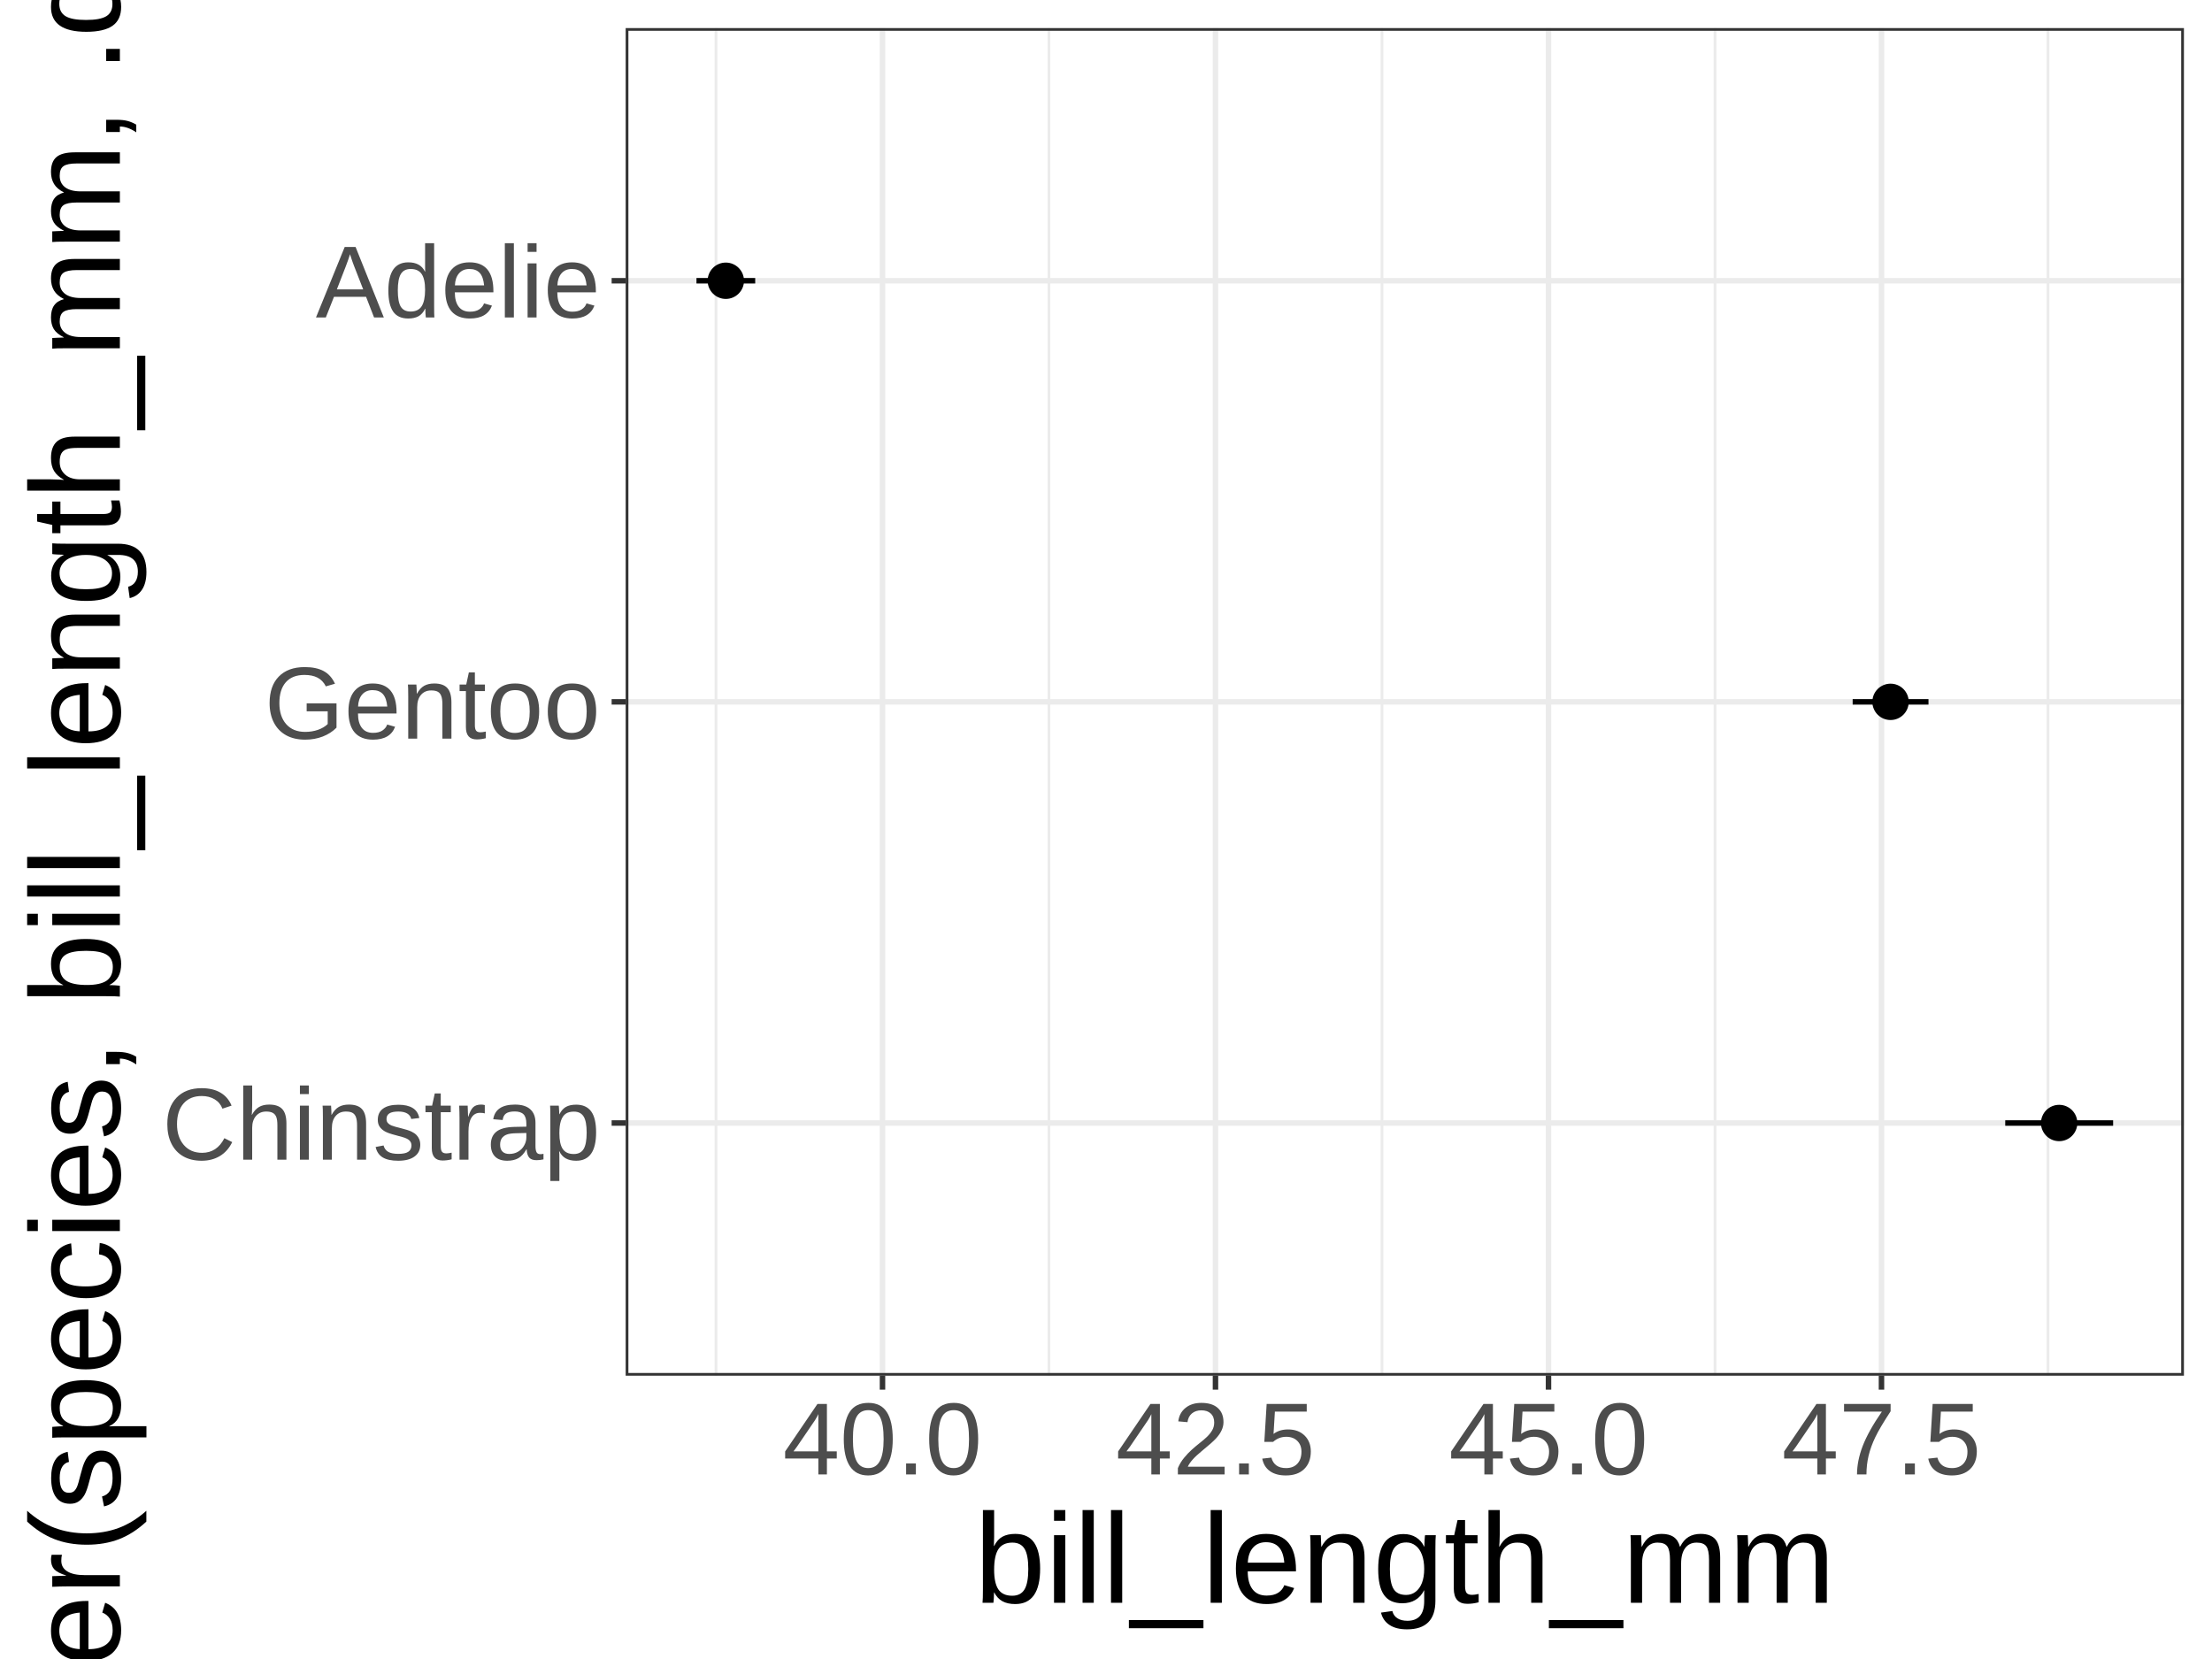
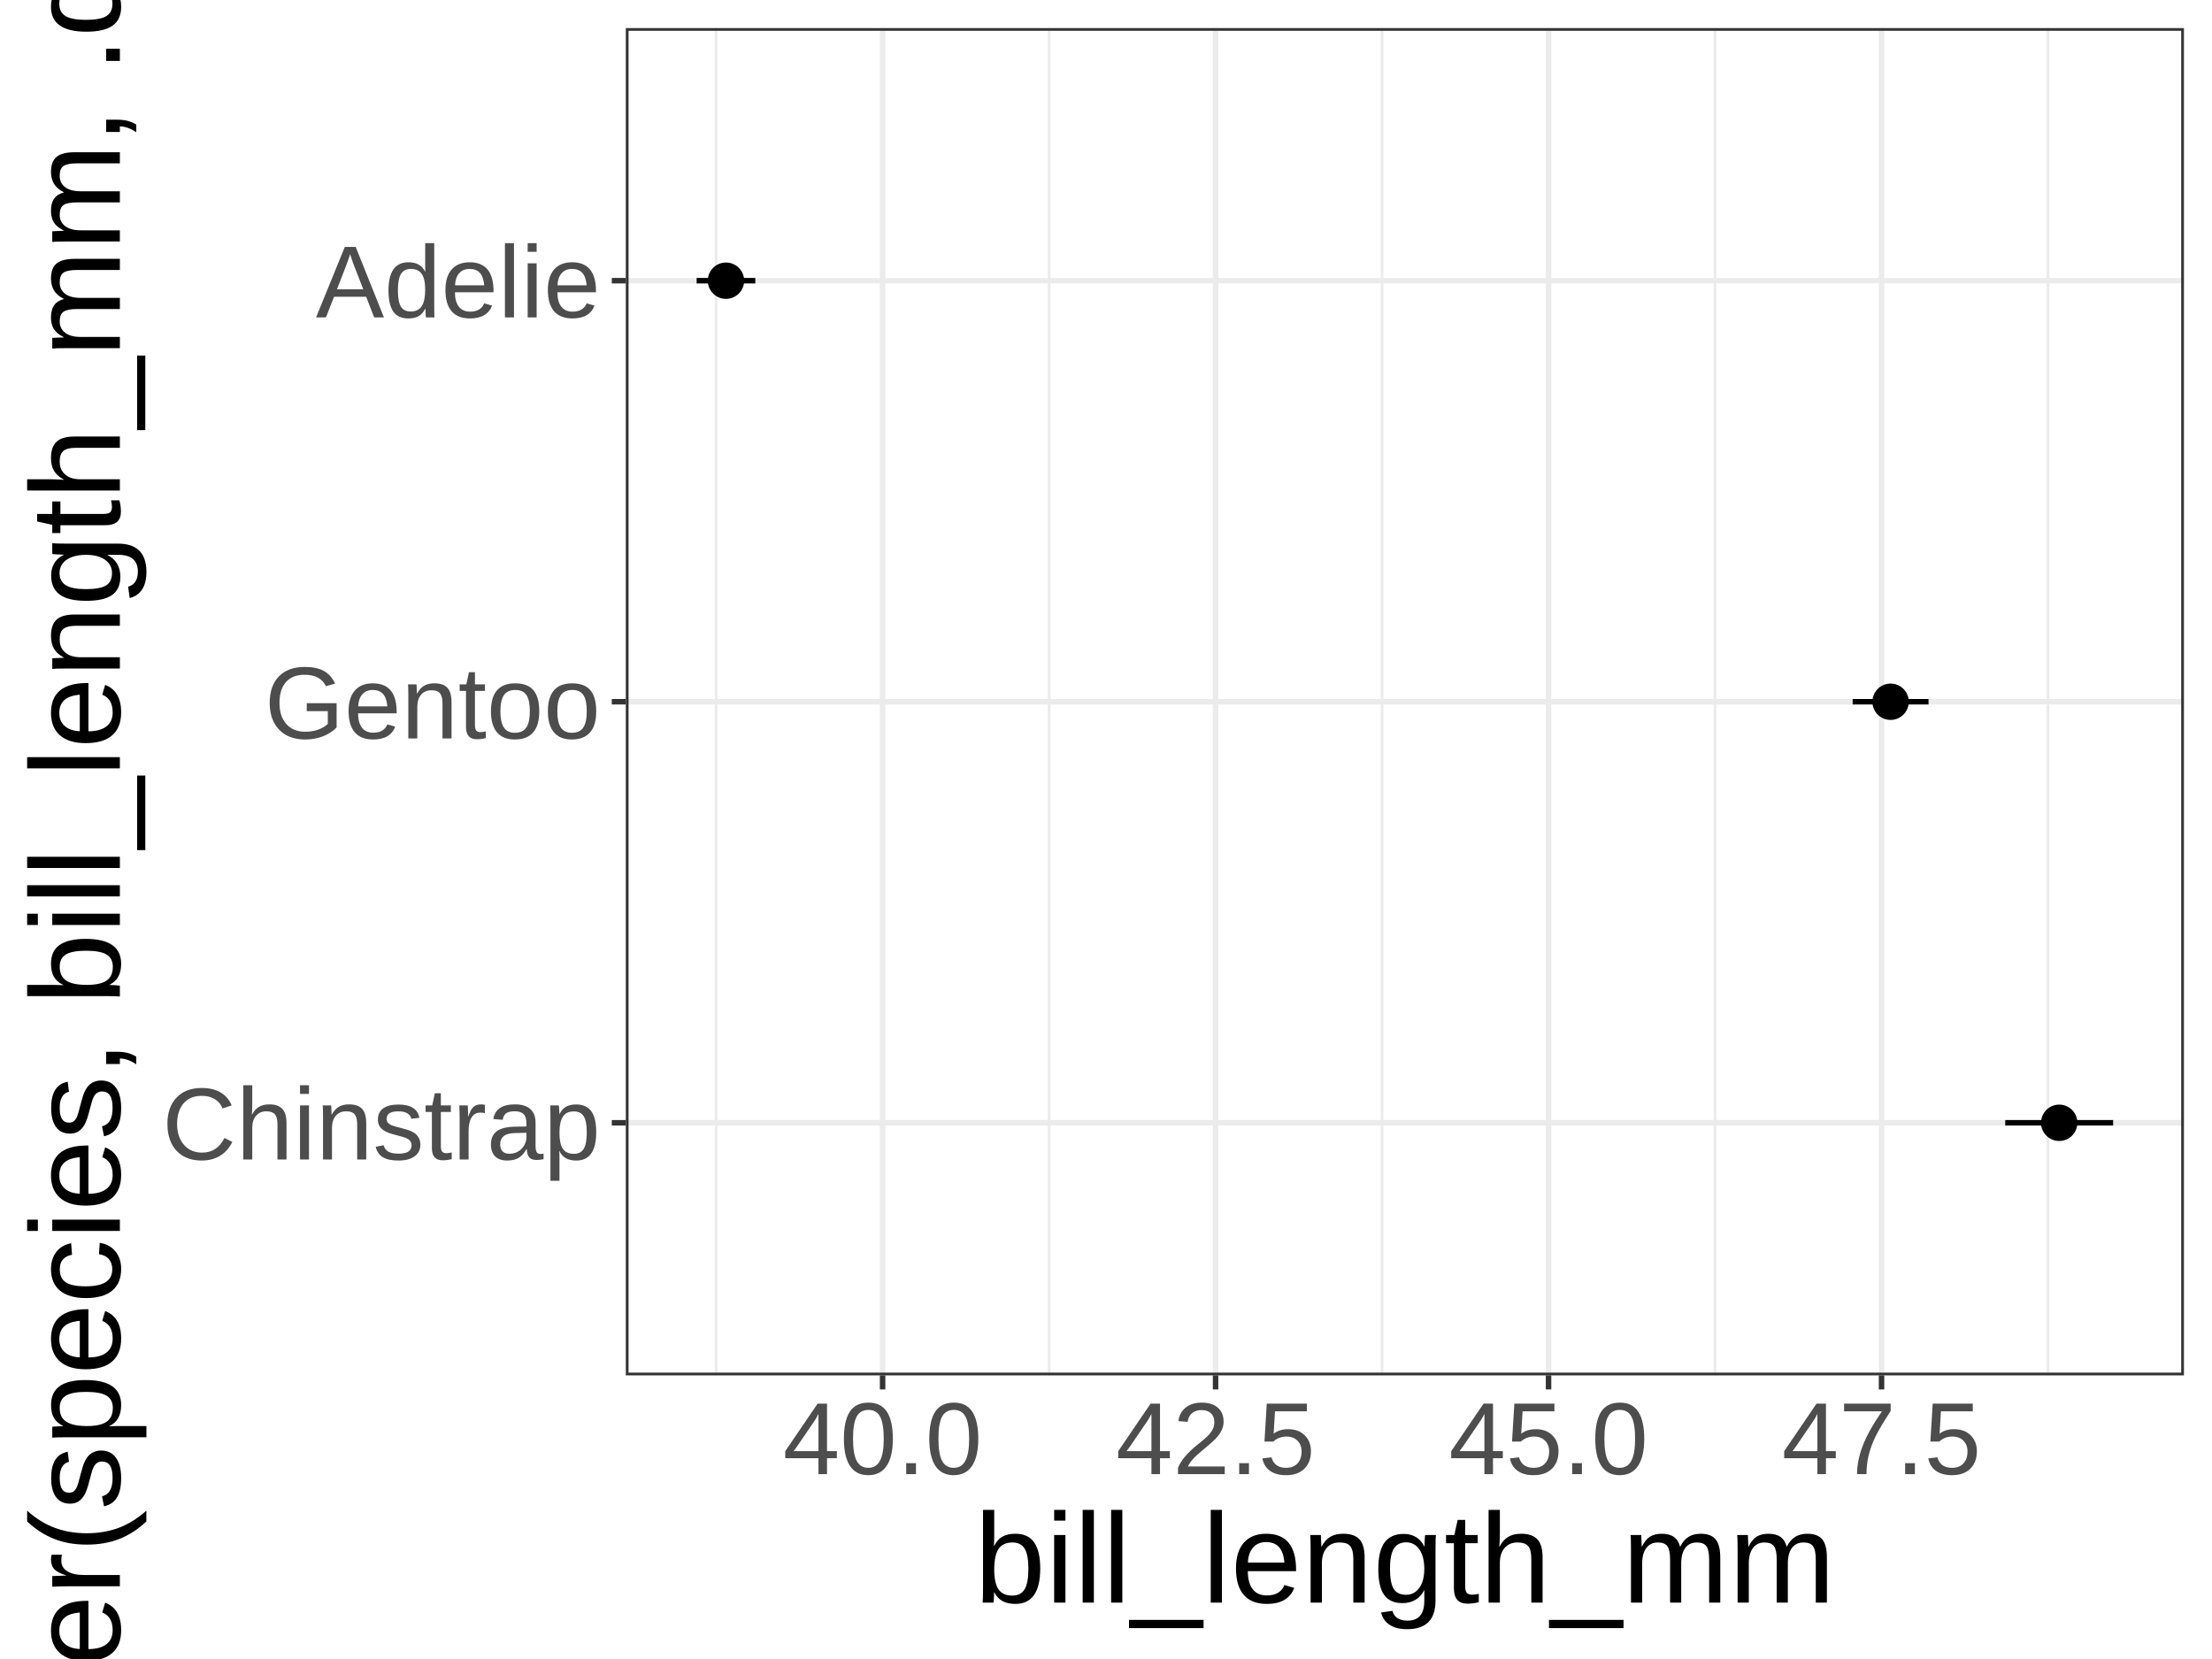
<svg xmlns="http://www.w3.org/2000/svg" class="svglite" width="432.00pt" height="324.00pt" viewBox="0 0 432.00 324.00">
  <defs>
    <style type="text/css">
    .svglite line, .svglite polyline, .svglite polygon, .svglite path, .svglite rect, .svglite circle {
      fill: none;
      stroke: #000000;
      stroke-linecap: round;
      stroke-linejoin: round;
      stroke-miterlimit: 10.00;
    }
    .svglite text {
      white-space: pre;
    }
  </style>
  </defs>
  <rect width="100%" height="100%" style="stroke: none; fill: #FFFFFF;" />
  <defs>
    <clipPath id="cpMC4wMHw0MzIuMDB8MC4wMHwzMjQuMDA=">
      <rect x="0.00" y="0.00" width="432.00" height="324.00" />
    </clipPath>
  </defs>
  <g clip-path="url(#cpMC4wMHw0MzIuMDB8MC4wMHwzMjQuMDA=)">
    <rect x="0" y="0.00" width="432.00" height="324.00" style="stroke-width: 1.07; stroke: #FFFFFF; fill: #FFFFFF;" />
  </g>
  <defs>
-     <clipPath id="cpMTIyLjE5fDQyNi41Mnw1LjQ4fDI2OC42Ng==">
-       <rect x="122.19" y="5.48" width="304.33" height="263.19" />
+     <clipPath id="cpMTIyLjIyfDQyNi41Mnw1LjQ4fDI2OC42MQ==">
+       <rect x="122.22" y="5.48" width="304.30" height="263.13" />
    </clipPath>
  </defs>
-   <g clip-path="url(#cpMTIyLjE5fDQyNi41Mnw1LjQ4fDI2OC42Ng==)">
-     <rect x="122.19" y="5.48" width="304.33" height="263.19" style="stroke-width: 1.07; stroke: none; fill: #FFFFFF;" />
-     <polyline points="139.83,268.66 139.83,5.48 " style="stroke-width: 0.53; stroke: #EBEBEB; stroke-linecap: butt;" />
-     <polyline points="204.86,268.66 204.86,5.48 " style="stroke-width: 0.53; stroke: #EBEBEB; stroke-linecap: butt;" />
-     <polyline points="269.90,268.66 269.90,5.48 " style="stroke-width: 0.53; stroke: #EBEBEB; stroke-linecap: butt;" />
-     <polyline points="334.94,268.66 334.94,5.48 " style="stroke-width: 0.53; stroke: #EBEBEB; stroke-linecap: butt;" />
-     <polyline points="399.97,268.66 399.97,5.48 " style="stroke-width: 0.53; stroke: #EBEBEB; stroke-linecap: butt;" />
-     <polyline points="122.19,219.32 426.52,219.32 " style="stroke-width: 1.07; stroke: #EBEBEB; stroke-linecap: butt;" />
-     <polyline points="122.19,137.07 426.52,137.07 " style="stroke-width: 1.07; stroke: #EBEBEB; stroke-linecap: butt;" />
-     <polyline points="122.19,54.83 426.52,54.83 " style="stroke-width: 1.07; stroke: #EBEBEB; stroke-linecap: butt;" />
-     <polyline points="172.35,268.66 172.35,5.48 " style="stroke-width: 1.07; stroke: #EBEBEB; stroke-linecap: butt;" />
-     <polyline points="237.38,268.66 237.38,5.48 " style="stroke-width: 1.07; stroke: #EBEBEB; stroke-linecap: butt;" />
-     <polyline points="302.42,268.66 302.42,5.48 " style="stroke-width: 1.07; stroke: #EBEBEB; stroke-linecap: butt;" />
-     <polyline points="367.45,268.66 367.45,5.48 " style="stroke-width: 1.07; stroke: #EBEBEB; stroke-linecap: butt;" />
-     <line x1="391.62" y1="219.32" x2="412.69" y2="219.32" style="stroke-width: 1.07; stroke-linecap: butt;" />
-     <line x1="361.82" y1="137.07" x2="376.63" y2="137.07" style="stroke-width: 1.07; stroke-linecap: butt;" />
-     <line x1="136.02" y1="54.83" x2="147.49" y2="54.83" style="stroke-width: 1.07; stroke-linecap: butt;" />
-     <circle cx="402.15" cy="219.32" r="2.84" style="stroke-width: 1.42; fill: #000000;" />
-     <circle cx="369.22" cy="137.07" r="2.84" style="stroke-width: 1.42; fill: #000000;" />
-     <circle cx="141.75" cy="54.83" r="2.84" style="stroke-width: 1.42; fill: #000000;" />
-     <rect x="122.19" y="5.48" width="304.33" height="263.19" style="stroke-width: 1.07; stroke: #333333;" />
+   <g clip-path="url(#cpMTIyLjIyfDQyNi41Mnw1LjQ4fDI2OC42MQ==)">
+     <rect x="122.22" y="5.48" width="304.30" height="263.13" style="stroke-width: 1.07; stroke: none; fill: #FFFFFF;" />
+     <polyline points="139.86,268.61 139.86,5.48 " style="stroke-width: 0.53; stroke: #EBEBEB; stroke-linecap: butt;" />
+     <polyline points="204.89,268.61 204.89,5.48 " style="stroke-width: 0.53; stroke: #EBEBEB; stroke-linecap: butt;" />
+     <polyline points="269.92,268.61 269.92,5.48 " style="stroke-width: 0.53; stroke: #EBEBEB; stroke-linecap: butt;" />
+     <polyline points="334.95,268.61 334.95,5.48 " style="stroke-width: 0.53; stroke: #EBEBEB; stroke-linecap: butt;" />
+     <polyline points="399.97,268.61 399.97,5.48 " style="stroke-width: 0.53; stroke: #EBEBEB; stroke-linecap: butt;" />
+     <polyline points="122.22,219.28 426.52,219.28 " style="stroke-width: 1.07; stroke: #EBEBEB; stroke-linecap: butt;" />
+     <polyline points="122.22,137.05 426.52,137.05 " style="stroke-width: 1.07; stroke: #EBEBEB; stroke-linecap: butt;" />
+     <polyline points="122.22,54.82 426.52,54.82 " style="stroke-width: 1.07; stroke: #EBEBEB; stroke-linecap: butt;" />
+     <polyline points="172.37,268.61 172.37,5.48 " style="stroke-width: 1.07; stroke: #EBEBEB; stroke-linecap: butt;" />
+     <polyline points="237.40,268.61 237.40,5.48 " style="stroke-width: 1.07; stroke: #EBEBEB; stroke-linecap: butt;" />
+     <polyline points="302.43,268.61 302.43,5.48 " style="stroke-width: 1.07; stroke: #EBEBEB; stroke-linecap: butt;" />
+     <polyline points="367.46,268.61 367.46,5.48 " style="stroke-width: 1.07; stroke: #EBEBEB; stroke-linecap: butt;" />
+     <line x1="391.62" y1="219.28" x2="412.69" y2="219.28" style="stroke-width: 1.07; stroke-linecap: butt;" />
+     <line x1="361.82" y1="137.05" x2="376.64" y2="137.05" style="stroke-width: 1.07; stroke-linecap: butt;" />
+     <line x1="136.05" y1="54.82" x2="147.51" y2="54.82" style="stroke-width: 1.07; stroke-linecap: butt;" />
+     <circle cx="402.16" cy="219.28" r="2.84" style="stroke-width: 1.42; fill: #000000;" />
+     <circle cx="369.23" cy="137.05" r="2.84" style="stroke-width: 1.42; fill: #000000;" />
+     <circle cx="141.78" cy="54.82" r="2.84" style="stroke-width: 1.42; fill: #000000;" />
+     <rect x="122.22" y="5.48" width="304.30" height="263.13" style="stroke-width: 1.07; stroke: #333333;" />
  </g>
  <g clip-path="url(#cpMC4wMHw0MzIuMDB8MC4wMHwzMjQuMDA=)">
-     <text x="117.26" y="226.49" text-anchor="end" style="font-size: 20.00px;fill: #4D4D4D; font-family: &quot;Arial&quot;;" textLength="85.60px" lengthAdjust="spacingAndGlyphs">Chinstrap</text>
-     <text x="117.26" y="144.25" text-anchor="end" style="font-size: 20.00px;fill: #4D4D4D; font-family: &quot;Arial&quot;;" textLength="65.61px" lengthAdjust="spacingAndGlyphs">Gentoo</text>
-     <text x="117.26" y="62.00" text-anchor="end" style="font-size: 20.00px;fill: #4D4D4D; font-family: &quot;Arial&quot;;" textLength="55.60px" lengthAdjust="spacingAndGlyphs">Adelie</text>
-     <polyline points="119.45,219.32 122.19,219.32 " style="stroke-width: 1.07; stroke: #333333; stroke-linecap: butt;" />
-     <polyline points="119.45,137.07 122.19,137.07 " style="stroke-width: 1.07; stroke: #333333; stroke-linecap: butt;" />
-     <polyline points="119.45,54.83 122.19,54.83 " style="stroke-width: 1.07; stroke: #333333; stroke-linecap: butt;" />
-     <polyline points="172.35,271.40 172.35,268.66 " style="stroke-width: 1.07; stroke: #333333; stroke-linecap: butt;" />
-     <polyline points="237.38,271.40 237.38,268.66 " style="stroke-width: 1.07; stroke: #333333; stroke-linecap: butt;" />
-     <polyline points="302.42,271.40 302.42,268.66 " style="stroke-width: 1.07; stroke: #333333; stroke-linecap: butt;" />
-     <polyline points="367.45,271.40 367.45,268.66 " style="stroke-width: 1.07; stroke: #333333; stroke-linecap: butt;" />
-     <text x="172.35" y="287.95" text-anchor="middle" style="font-size: 20.00px;fill: #4D4D4D; font-family: &quot;Arial&quot;;" textLength="38.93px" lengthAdjust="spacingAndGlyphs">40.0</text>
-     <text x="237.38" y="287.95" text-anchor="middle" style="font-size: 20.00px;fill: #4D4D4D; font-family: &quot;Arial&quot;;" textLength="38.93px" lengthAdjust="spacingAndGlyphs">42.5</text>
-     <text x="302.42" y="287.95" text-anchor="middle" style="font-size: 20.00px;fill: #4D4D4D; font-family: &quot;Arial&quot;;" textLength="38.93px" lengthAdjust="spacingAndGlyphs">45.0</text>
-     <text x="367.45" y="287.95" text-anchor="middle" style="font-size: 20.00px;fill: #4D4D4D; font-family: &quot;Arial&quot;;" textLength="38.93px" lengthAdjust="spacingAndGlyphs">47.5</text>
-     <text x="274.35" y="313.02" text-anchor="middle" style="font-size: 25.00px; font-family: &quot;Arial&quot;;" textLength="168.12px" lengthAdjust="spacingAndGlyphs">bill_length_mm</text>
-     <text transform="translate(23.41,137.07) rotate(-90)" text-anchor="middle" style="font-size: 25.00px; font-family: &quot;Arial&quot;;" textLength="574.51px" lengthAdjust="spacingAndGlyphs">fct_reorder(species, bill_length_mm, .desc = TRUE)</text>
+     <text x="117.28" y="226.45" text-anchor="end" style="font-size: 20.00px;fill: #4D4D4D; font-family: &quot;Arial&quot;;" textLength="85.60px" lengthAdjust="spacingAndGlyphs">Chinstrap</text>
+     <text x="117.28" y="144.22" text-anchor="end" style="font-size: 20.00px;fill: #4D4D4D; font-family: &quot;Arial&quot;;" textLength="65.61px" lengthAdjust="spacingAndGlyphs">Gentoo</text>
+     <text x="117.28" y="61.99" text-anchor="end" style="font-size: 20.00px;fill: #4D4D4D; font-family: &quot;Arial&quot;;" textLength="55.60px" lengthAdjust="spacingAndGlyphs">Adelie</text>
+     <polyline points="119.48,219.28 122.22,219.28 " style="stroke-width: 1.07; stroke: #333333; stroke-linecap: butt;" />
+     <polyline points="119.48,137.05 122.22,137.05 " style="stroke-width: 1.07; stroke: #333333; stroke-linecap: butt;" />
+     <polyline points="119.48,54.82 122.22,54.82 " style="stroke-width: 1.07; stroke: #333333; stroke-linecap: butt;" />
+     <polyline points="172.37,271.35 172.37,268.61 " style="stroke-width: 1.07; stroke: #333333; stroke-linecap: butt;" />
+     <polyline points="237.40,271.35 237.40,268.61 " style="stroke-width: 1.07; stroke: #333333; stroke-linecap: butt;" />
+     <polyline points="302.43,271.35 302.43,268.61 " style="stroke-width: 1.07; stroke: #333333; stroke-linecap: butt;" />
+     <polyline points="367.46,271.35 367.46,268.61 " style="stroke-width: 1.07; stroke: #333333; stroke-linecap: butt;" />
+     <text x="172.37" y="287.90" text-anchor="middle" style="font-size: 20.00px;fill: #4D4D4D; font-family: &quot;Arial&quot;;" textLength="38.93px" lengthAdjust="spacingAndGlyphs">40.0</text>
+     <text x="237.40" y="287.90" text-anchor="middle" style="font-size: 20.00px;fill: #4D4D4D; font-family: &quot;Arial&quot;;" textLength="38.93px" lengthAdjust="spacingAndGlyphs">42.5</text>
+     <text x="302.43" y="287.90" text-anchor="middle" style="font-size: 20.00px;fill: #4D4D4D; font-family: &quot;Arial&quot;;" textLength="38.93px" lengthAdjust="spacingAndGlyphs">45.0</text>
+     <text x="367.46" y="287.90" text-anchor="middle" style="font-size: 20.00px;fill: #4D4D4D; font-family: &quot;Arial&quot;;" textLength="38.93px" lengthAdjust="spacingAndGlyphs">47.5</text>
+     <text x="274.37" y="312.99" text-anchor="middle" style="font-size: 25.00px; font-family: &quot;Arial&quot;;" textLength="168.12px" lengthAdjust="spacingAndGlyphs">bill_length_mm</text>
+     <text transform="translate(23.41,137.05) rotate(-90)" text-anchor="middle" style="font-size: 25.00px; font-family: &quot;Arial&quot;;" textLength="574.51px" lengthAdjust="spacingAndGlyphs">fct_reorder(species, bill_length_mm, .desc = TRUE)</text>
  </g>
</svg>
